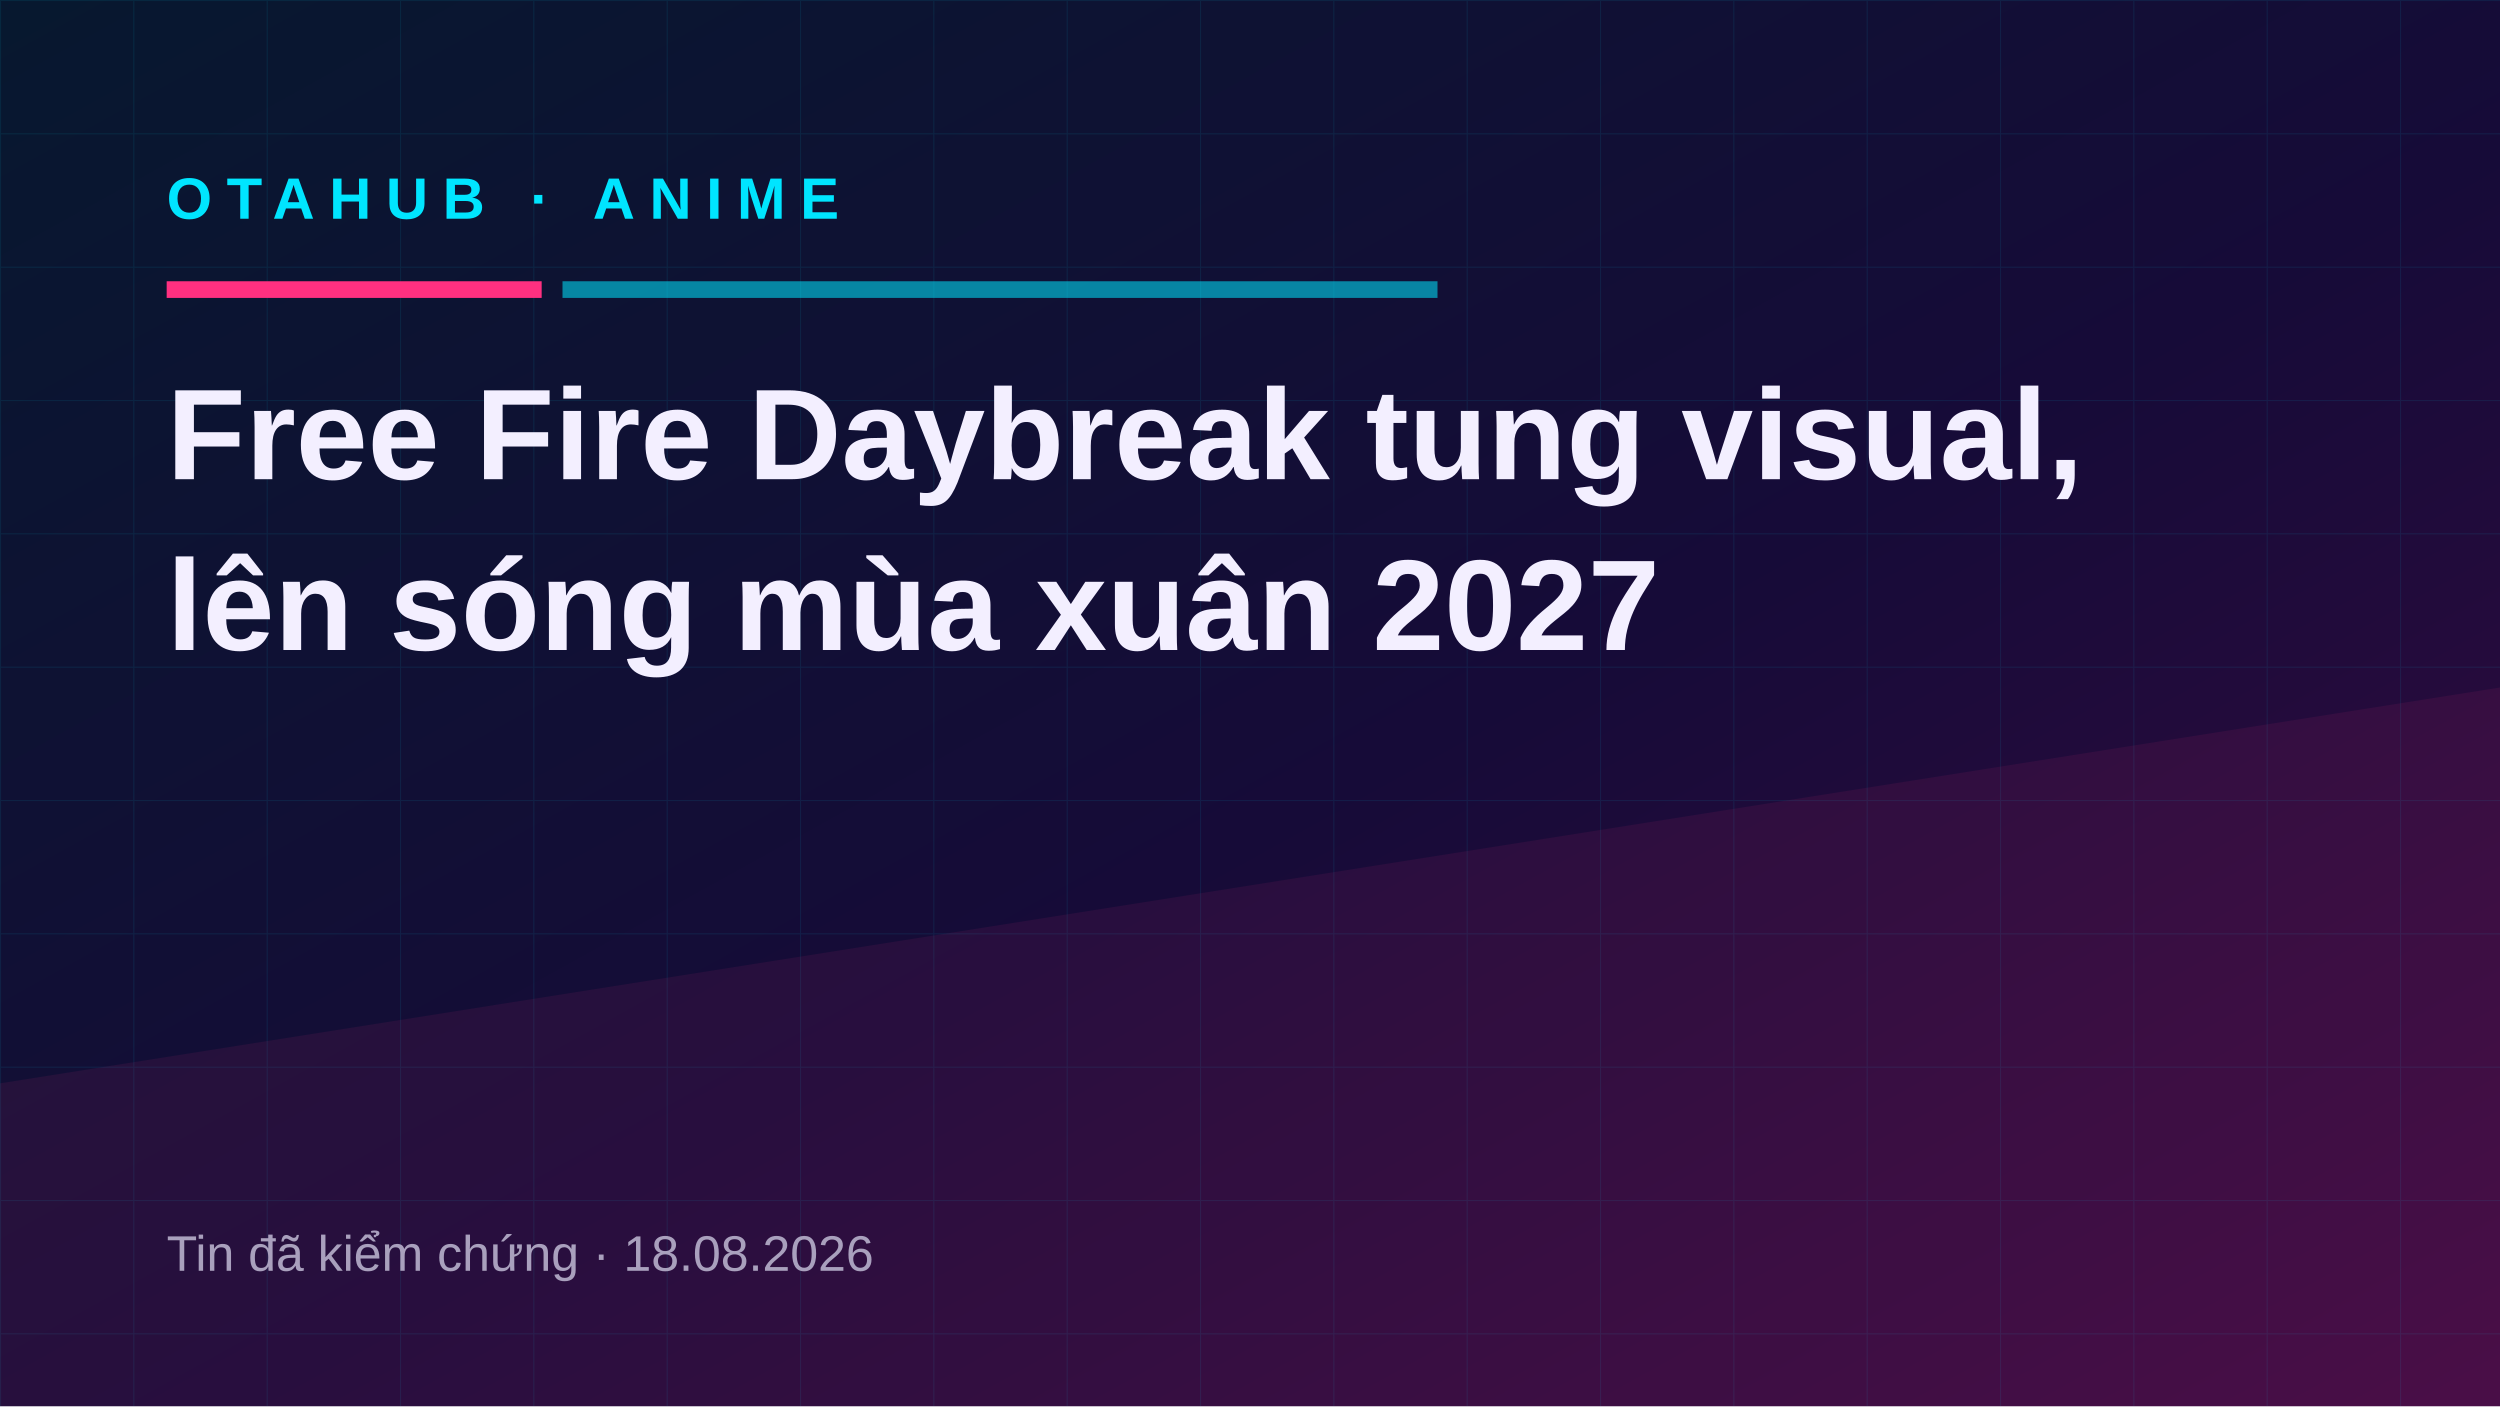
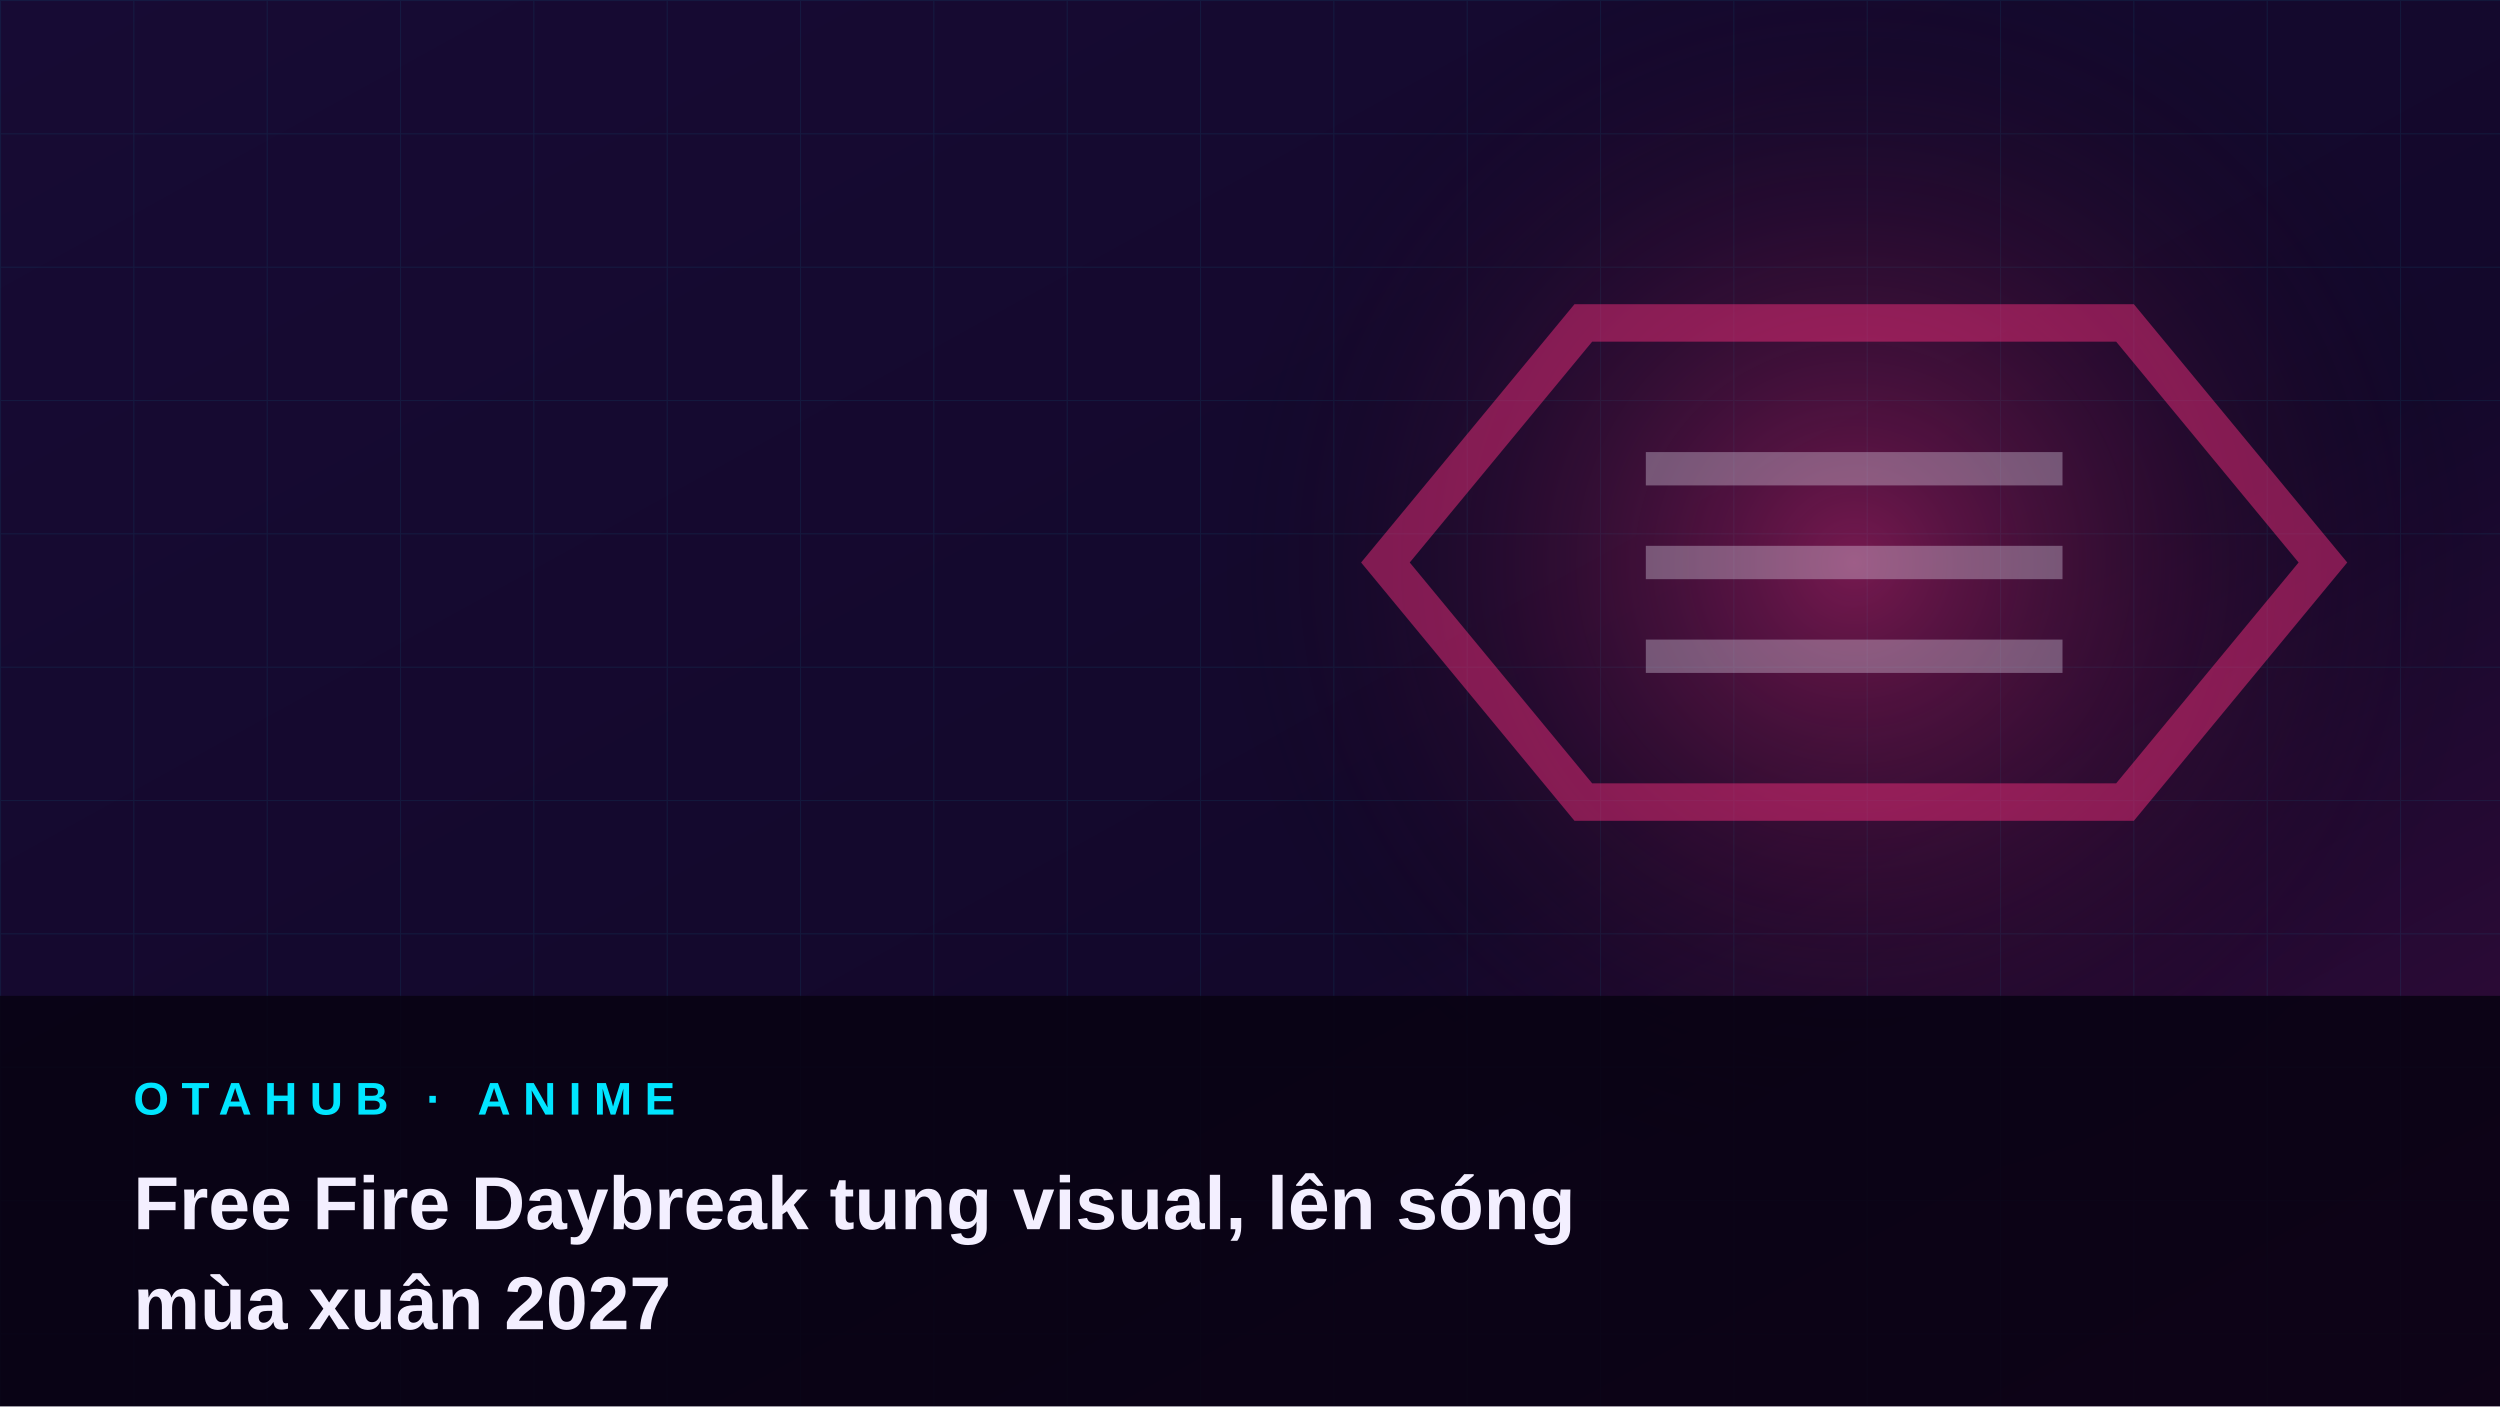
<svg xmlns="http://www.w3.org/2000/svg" width="1200" height="675" viewBox="0 0 1200 675">
  <defs>
    <linearGradient id="g" x2="1" y2="1">
-       <stop stop-color="#07182f" />
-       <stop offset=".55" stop-color="#160b38" />
-       <stop offset="1" stop-color="#3a0b42" />
+       <stop stop-color="#170b34" />
+       <stop offset=".62" stop-color="#13082b" />
+       <stop offset="1" stop-color="#390b3c" />
    </linearGradient>
+     <radialGradient id="r">
+       <stop stop-color="#ff3080" stop-opacity=".42" />
+       <stop offset="1" stop-color="#000" stop-opacity="0" />
+     </radialGradient>
    <pattern id="p" width="64" height="64" patternUnits="userSpaceOnUse">
-       <path d="M64 0H0V64" fill="none" stroke="#00e5ff" stroke-opacity=".08" />
+       <path d="M64 0H0V64" fill="none" stroke="#00e5ff" stroke-opacity=".07" />
    </pattern>
  </defs>
  <rect width="1200" height="675" fill="url(#g)" />
  <rect width="1200" height="675" fill="url(#p)" />
-   <path d="M0 520L1200 330V675H0Z" fill="#ff3080" opacity=".08" />
-   <text x="80" y="105" fill="#00e5ff" font-family="Arial,sans-serif" font-size="28" font-weight="700" letter-spacing="7">OTAHUB · ANIME</text>
-   <text x="80" y="230" fill="#f3efff" font-family="Arial,sans-serif" font-size="62" font-weight="800">Free Fire Daybreak tung visual,</text>
-   <text x="80" y="312" fill="#f3efff" font-family="Arial,sans-serif" font-size="62" font-weight="800">lên sóng mùa xuân 2027</text>
-   <text x="80" y="610" fill="#a9a0bd" font-family="Arial,sans-serif" font-size="24">Tin đã kiểm chứng · 18.08.2026</text>
-   <rect x="80" y="135" width="180" height="8" fill="#ff3080" />
-   <rect x="270" y="135" width="420" height="8" fill="#00e5ff" opacity=".55" />
+   <circle cx="890" cy="270" r="310" fill="url(#r)" />
+   <path d="M760 155h260l95 115-95 115H760L665 270z" fill="none" stroke="#ff3080" stroke-width="18" opacity=".45" />
+   <path d="M790 225h200M790 270h200M790 315h200" stroke="#f3efff" stroke-width="16" opacity=".32" />
+   <rect x="0" y="478" width="1200" height="197" fill="#080313" fill-opacity=".88" />
+   <text x="64" y="535" fill="#00e5ff" font-family="Arial,sans-serif" font-size="22" font-weight="700" letter-spacing="6">OTAHUB · ANIME</text>
+   <text x="64" y="590" fill="#f3efff" font-family="Arial,sans-serif" font-size="36" font-weight="800">Free Fire Daybreak tung visual, lên sóng</text>
+   <text x="64" y="638" fill="#f3efff" font-family="Arial,sans-serif" font-size="36" font-weight="800">mùa xuân 2027</text>
</svg>
